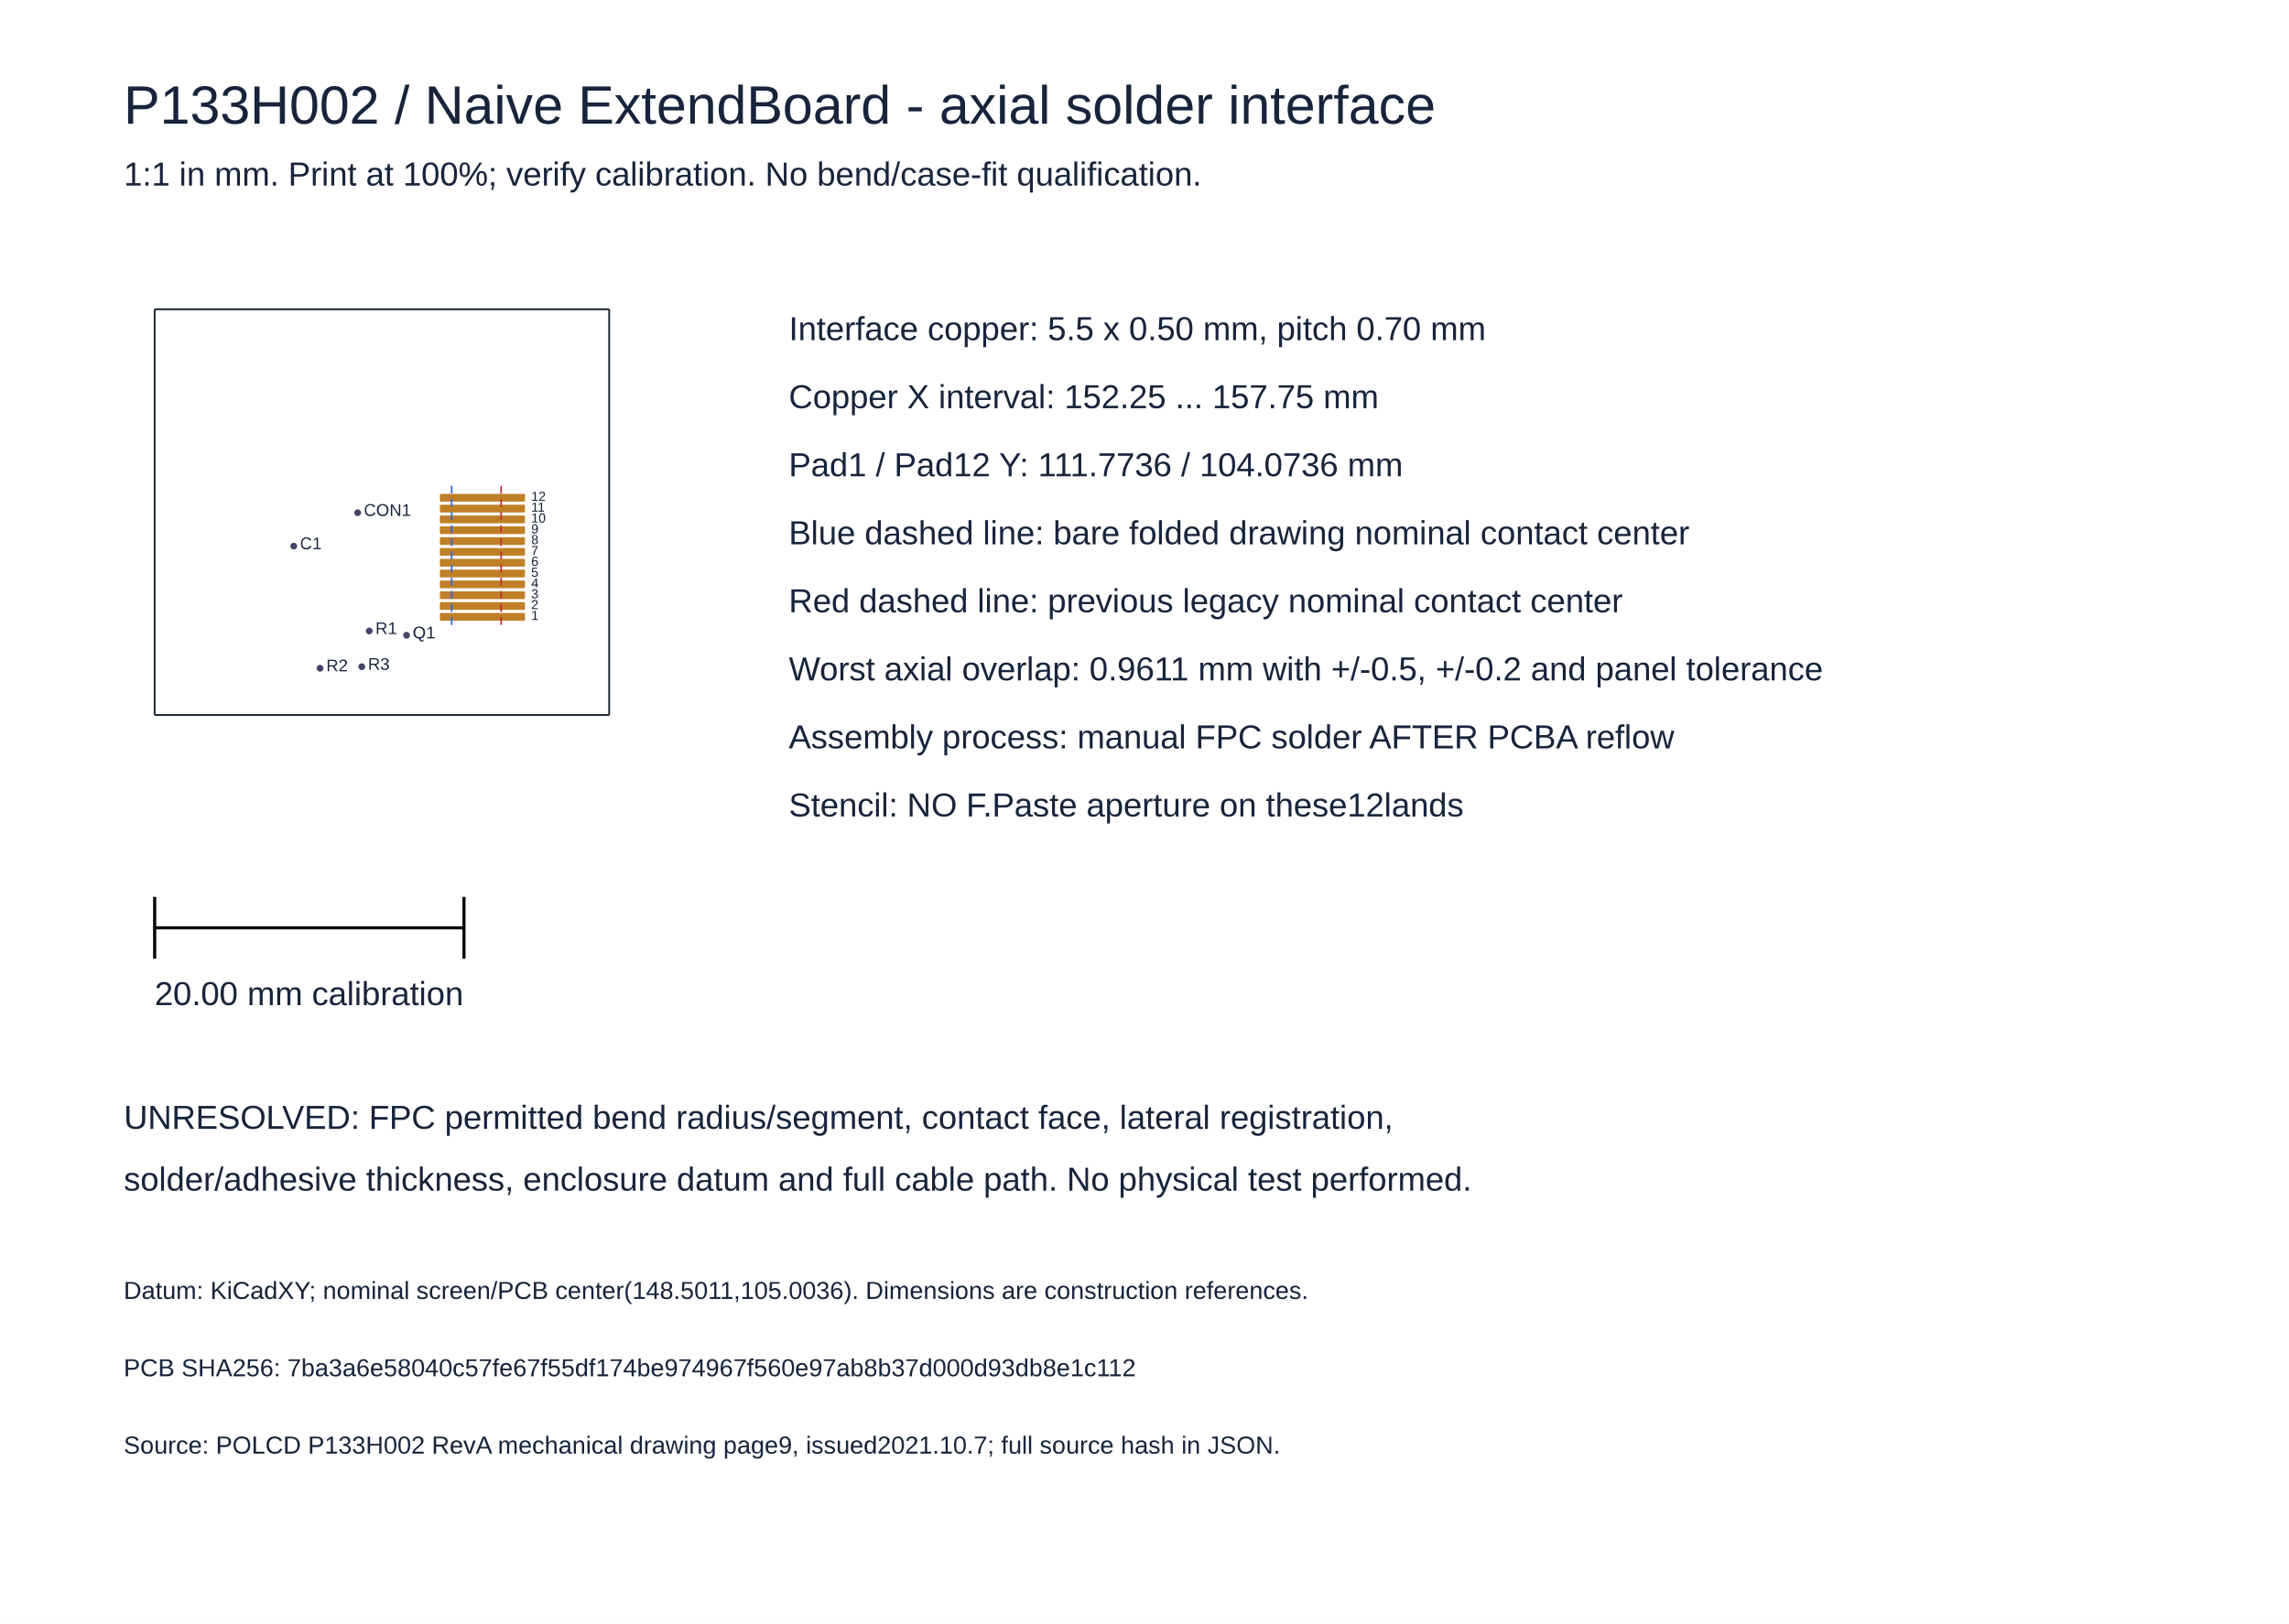
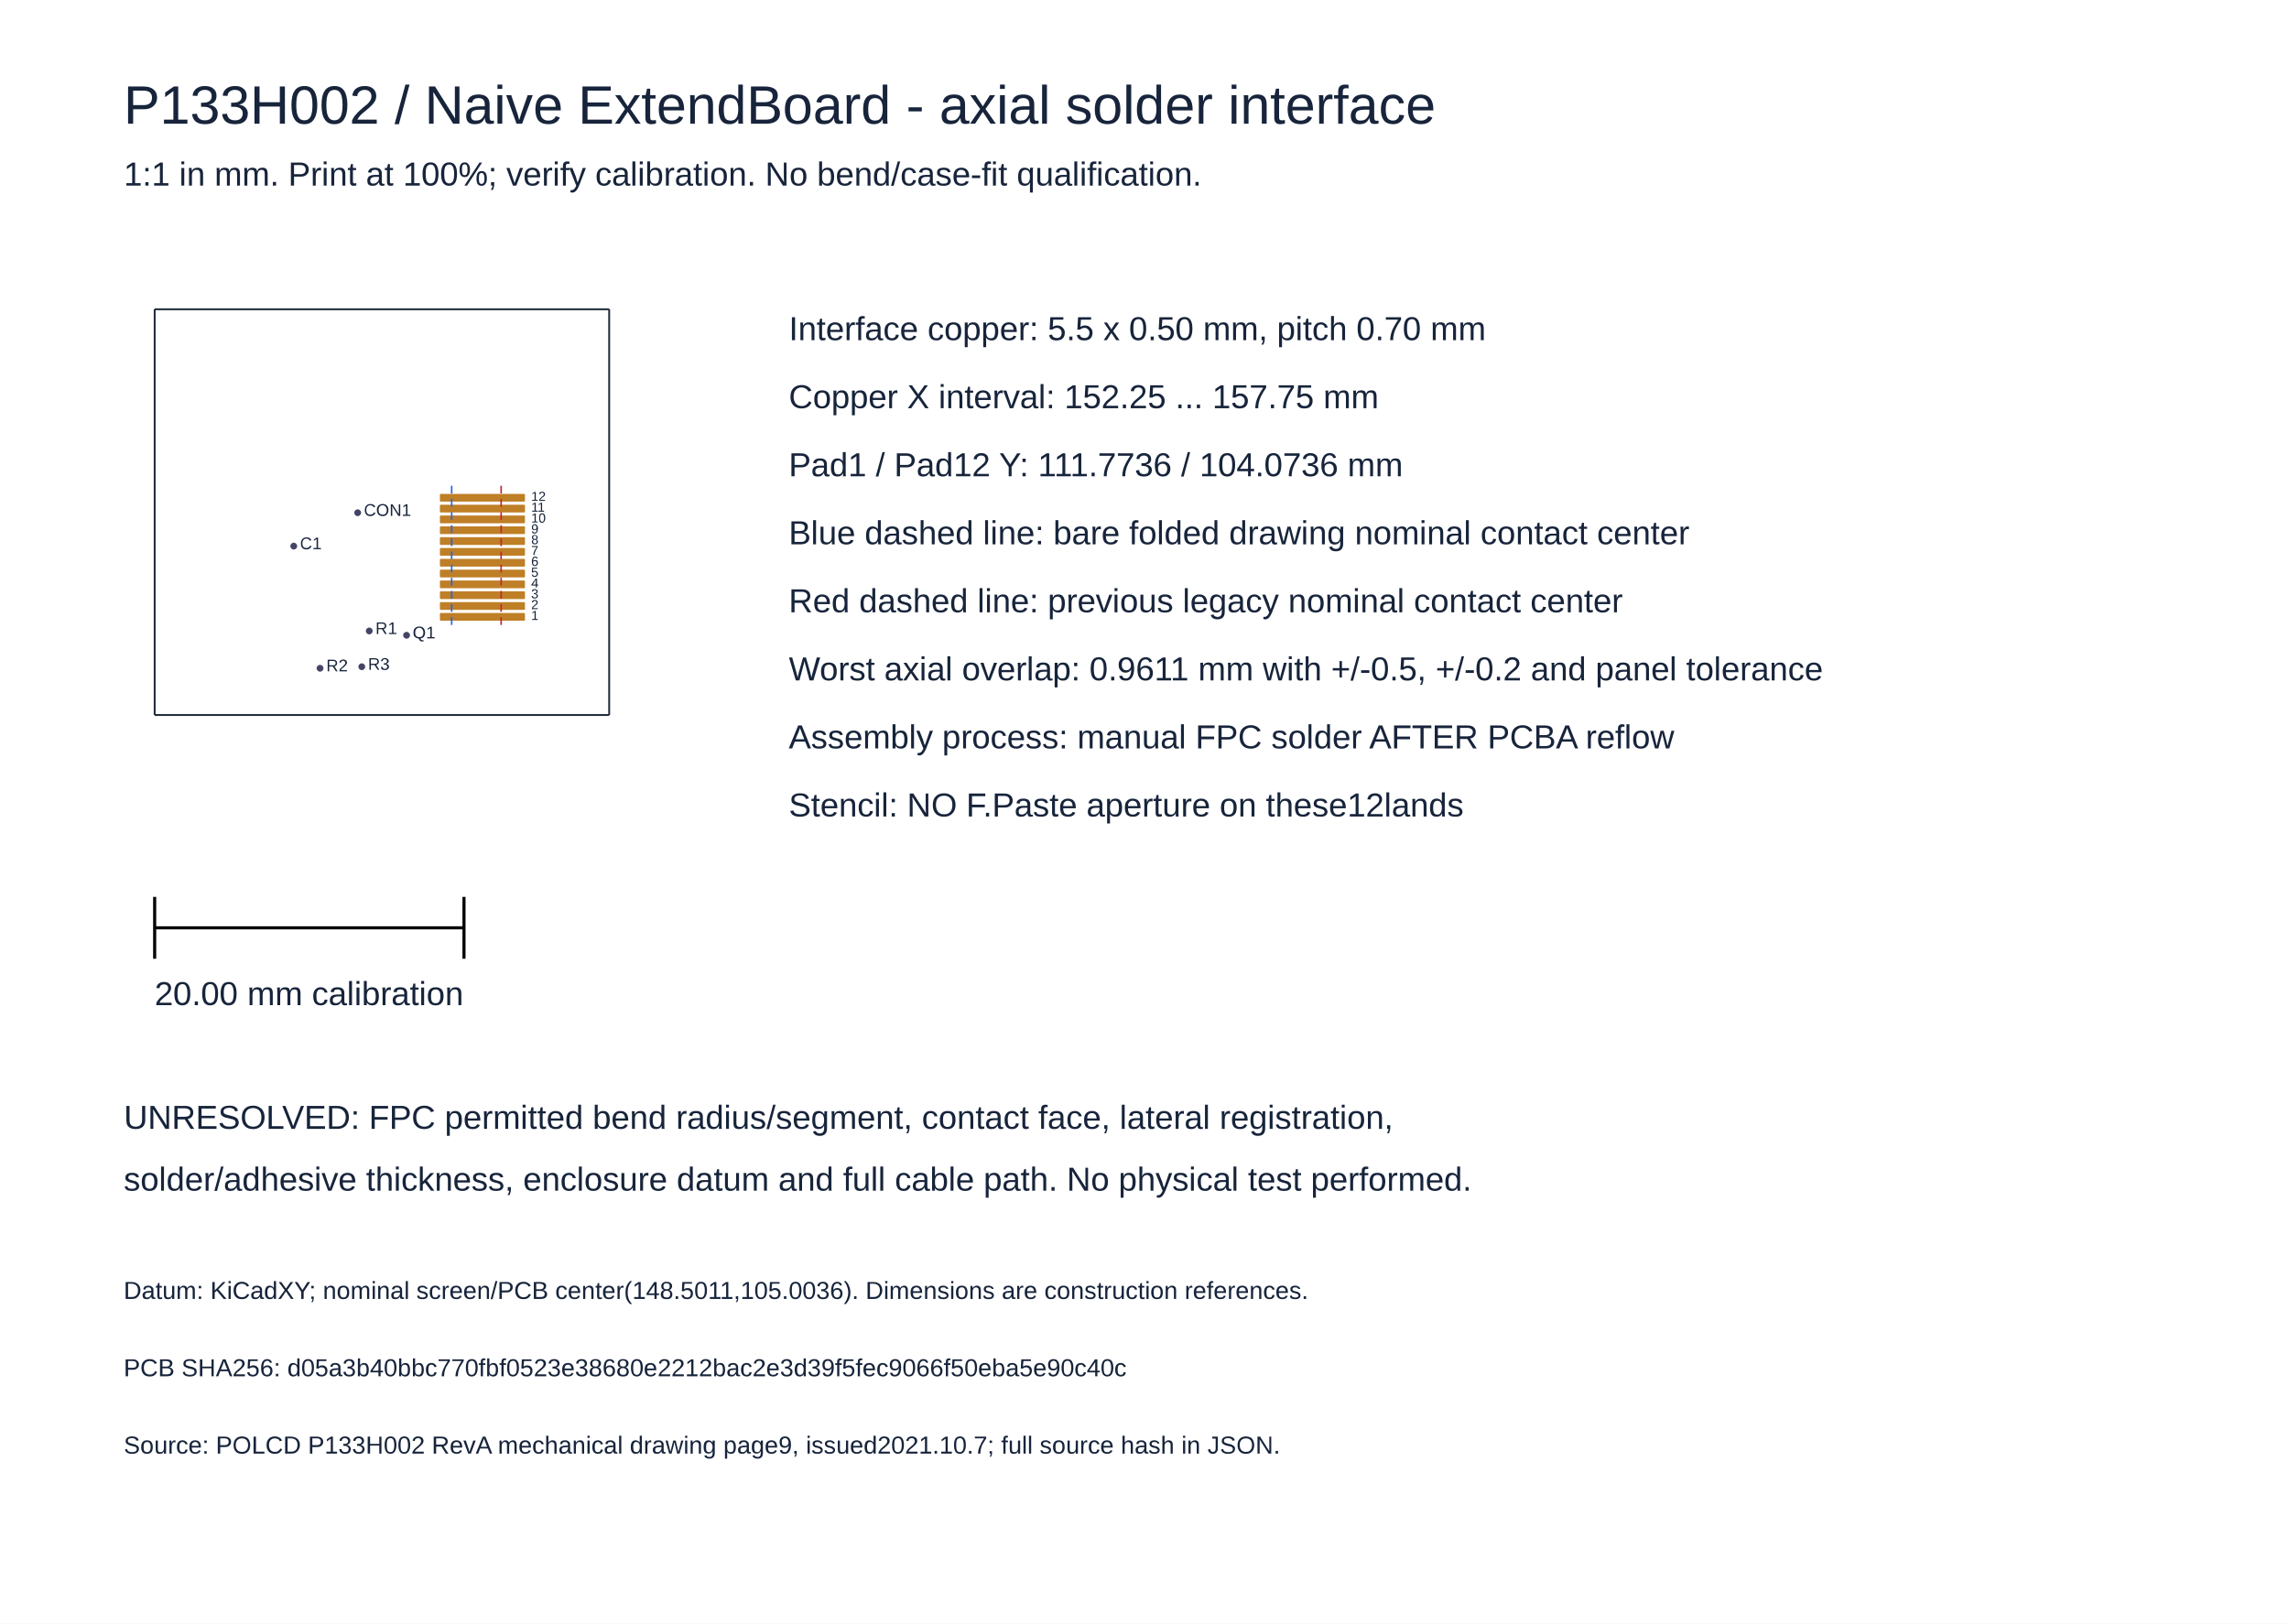
<svg xmlns="http://www.w3.org/2000/svg" width="148mm" height="105mm" viewBox="0 0 148 105">
  <rect width="148" height="105" fill="white" />
  <style>text{font-family:Arial,sans-serif;fill:#17243b} .small{font-size:2.15px}.tiny{font-size:1.6px}</style>
  <text x="8" y="8" font-size="3.5">P133H002 / Naive ExtendBoard - axial solder interface</text>
  <text x="8" y="12" class="small">1:1 in mm. Print at 100%; verify calibration. No bend/case-fit qualification.</text>
  <polyline points="10,20 10,46.238" fill="none" stroke="#1f2937" stroke-width=".12" />
  <polyline points="10,46.238 39.388,46.238" fill="none" stroke="#1f2937" stroke-width=".12" />
  <polyline points="39.388,20 10,20" fill="none" stroke="#1f2937" stroke-width=".12" />
  <polyline points="39.388,46.238 39.388,20" fill="none" stroke="#1f2937" stroke-width=".12" />
  <rect x="28.443" y="39.639" width="5.5" height="0.5" rx=".05" fill="#bf7f26" />
  <text x="34.343" y="40.089" font-size=".85">1</text>
  <rect x="28.443" y="38.939" width="5.5" height="0.5" rx=".05" fill="#bf7f26" />
  <text x="34.343" y="39.389" font-size=".85">2</text>
  <rect x="28.443" y="38.239" width="5.5" height="0.5" rx=".05" fill="#bf7f26" />
  <text x="34.343" y="38.689" font-size=".85">3</text>
  <rect x="28.443" y="37.539" width="5.5" height="0.5" rx=".05" fill="#bf7f26" />
  <text x="34.343" y="37.989" font-size=".85">4</text>
  <rect x="28.443" y="36.839" width="5.5" height="0.5" rx=".05" fill="#bf7f26" />
  <text x="34.343" y="37.289" font-size=".85">5</text>
  <rect x="28.443" y="36.139" width="5.5" height="0.5" rx=".05" fill="#bf7f26" />
  <text x="34.343" y="36.589" font-size=".85">6</text>
  <rect x="28.443" y="35.439" width="5.5" height="0.5" rx=".05" fill="#bf7f26" />
  <text x="34.343" y="35.889" font-size=".85">7</text>
  <rect x="28.443" y="34.739" width="5.5" height="0.5" rx=".05" fill="#bf7f26" />
  <text x="34.343" y="35.189" font-size=".85">8</text>
  <rect x="28.443" y="34.039" width="5.5" height="0.5" rx=".05" fill="#bf7f26" />
  <text x="34.343" y="34.489" font-size=".85">9</text>
  <rect x="28.443" y="33.339" width="5.5" height="0.5" rx=".05" fill="#bf7f26" />
  <text x="34.343" y="33.789" font-size=".85">10</text>
  <rect x="28.443" y="32.639" width="5.5" height="0.5" rx=".05" fill="#bf7f26" />
  <text x="34.343" y="33.089" font-size=".85">11</text>
  <rect x="28.443" y="31.939" width="5.5" height="0.5" rx=".05" fill="#bf7f26" />
  <text x="34.343" y="32.389" font-size=".85">12</text>
  <path d="M29.204,31.415 L29.204,40.715" stroke="#2563eb" stroke-width=".1" stroke-dasharray=".5 .35" />
  <path d="M32.403,31.415 L32.403,40.715" stroke="#bd2835" stroke-width=".1" stroke-dasharray=".5 .35" />
  <circle cx="23.127" cy="33.157" r=".22" fill="#446" />
  <text x="23.527" y="33.357" font-size="1.1">CON1</text>
  <circle cx="26.288" cy="41.082" r=".22" fill="#446" />
  <text x="26.688" y="41.282" font-size="1.1">Q1</text>
  <circle cx="23.875" cy="40.803" r=".22" fill="#446" />
  <text x="24.275" y="41.003" font-size="1.1">R1</text>
  <circle cx="18.993" cy="35.316" r=".22" fill="#446" />
  <text x="19.393" y="35.516" font-size="1.1">C1</text>
  <circle cx="20.693" cy="43.215" r=".22" fill="#446" />
  <text x="21.093" y="43.415" font-size="1.1">R2</text>
  <circle cx="23.393" cy="43.115" r=".22" fill="#446" />
  <text x="23.793" y="43.316" font-size="1.1">R3</text>
  <text x="51" y="22.0" class="small">Interface copper: 5.5 x 0.50 mm, pitch 0.70 mm</text>
  <text x="51" y="26.4" class="small">Copper X interval: 152.25 ... 157.75 mm</text>
  <text x="51" y="30.8" class="small">Pad1 / Pad12 Y: 111.7736 / 104.0736 mm</text>
  <text x="51" y="35.2" class="small">Blue dashed line: bare folded drawing nominal contact center</text>
  <text x="51" y="39.6" class="small">Red dashed line: previous legacy nominal contact center</text>
  <text x="51" y="44.0" class="small">Worst axial overlap: 0.9611 mm with +/-0.5, +/-0.2 and panel tolerance</text>
  <text x="51" y="48.4" class="small">Assembly process: manual FPC solder AFTER PCBA reflow</text>
  <text x="51" y="52.8" class="small">Stencil: NO F.Paste aperture on these12lands</text>
  <path d="M10,60 L30,60 M10,58 L10,62 M30,58 L30,62" stroke="black" stroke-width=".2" />
  <text x="10" y="65" class="small">20.00 mm calibration</text>
  <text x="8" y="73" class="small">UNRESOLVED: FPC permitted bend radius/segment, contact face, lateral registration,</text>
  <text x="8" y="77" class="small">solder/adhesive thickness, enclosure datum and full cable path. No physical test performed.</text>
  <text x="8" y="84" class="tiny">Datum: KiCadXY; nominal screen/PCB center(148.5011,105.0036). Dimensions are construction references.</text>
-   <text x="8" y="89" class="tiny">PCB SHA256: 7ba3a6e58040c57fe67f55df174be974967f560e97ab8b37d000d93db8e1c112</text>
+   <text x="8" y="89" class="tiny">PCB SHA256: d05a3b40bbc770fbf0523e38680e2212bac2e3d39f5fec9066f50eba5e90c40c</text>
  <text x="8" y="94" class="tiny">Source: POLCD P133H002 RevA mechanical drawing page9, issued2021.10.7; full source hash in JSON.</text>
</svg>
